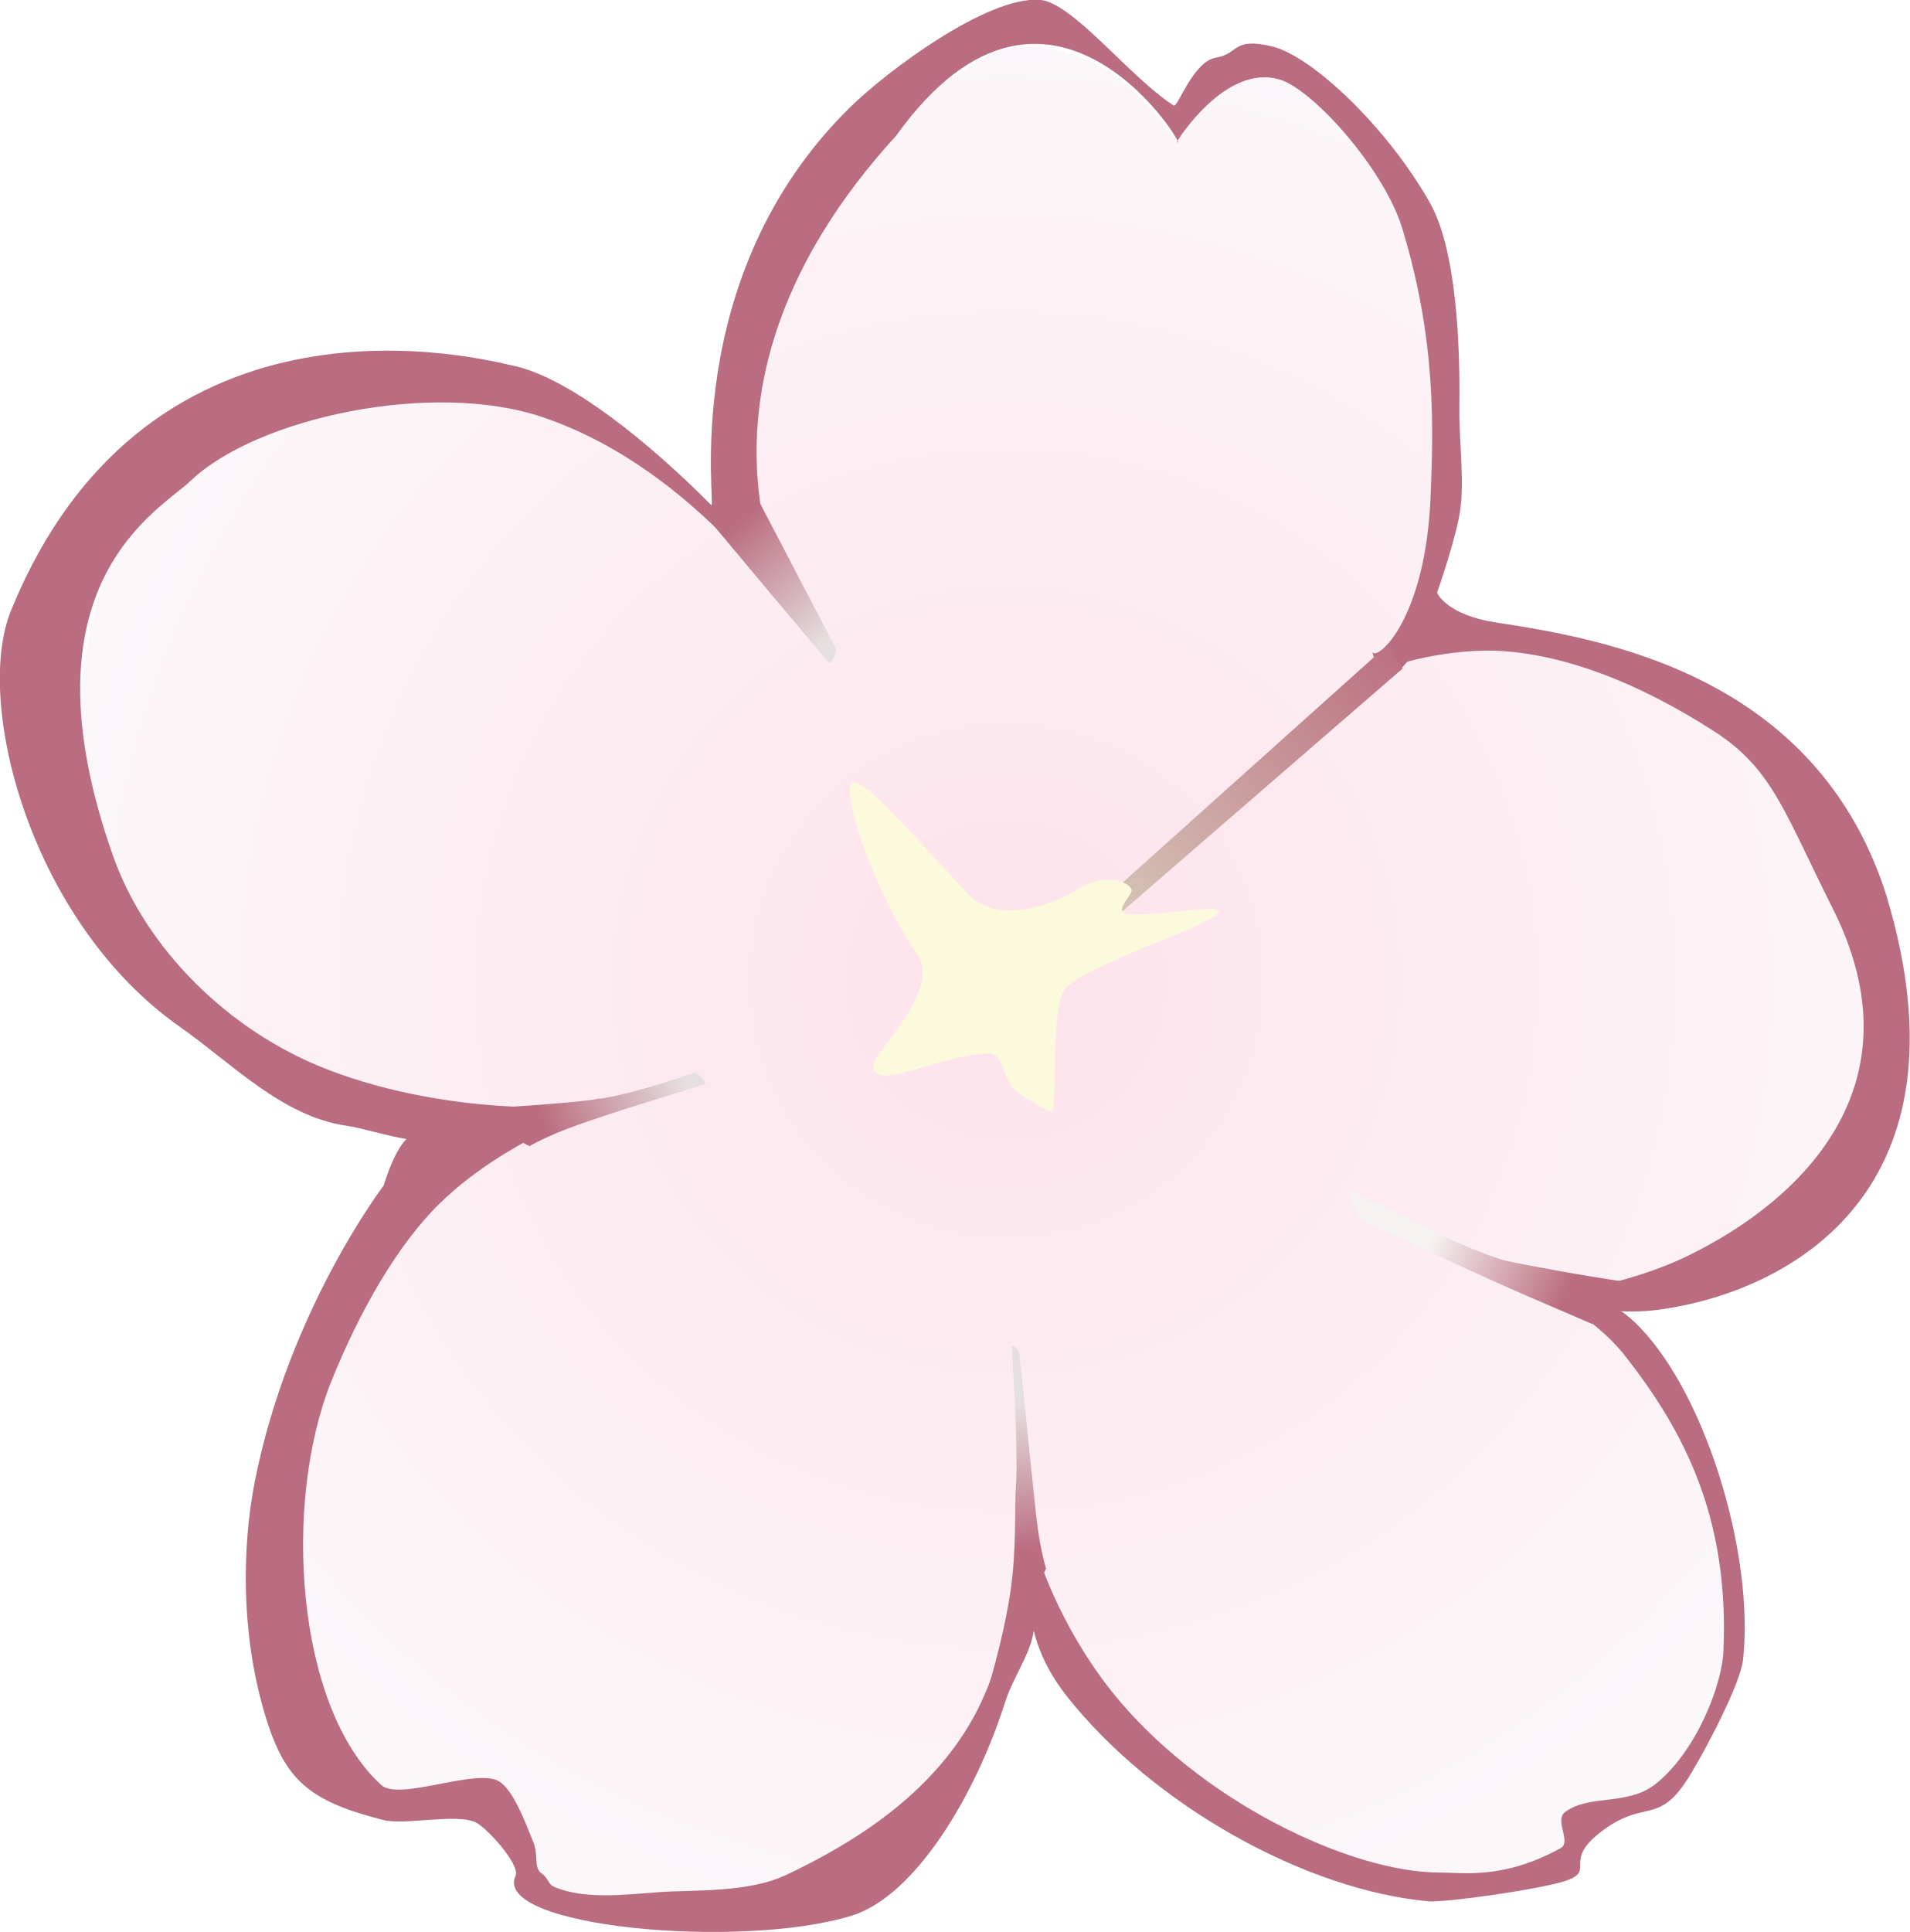
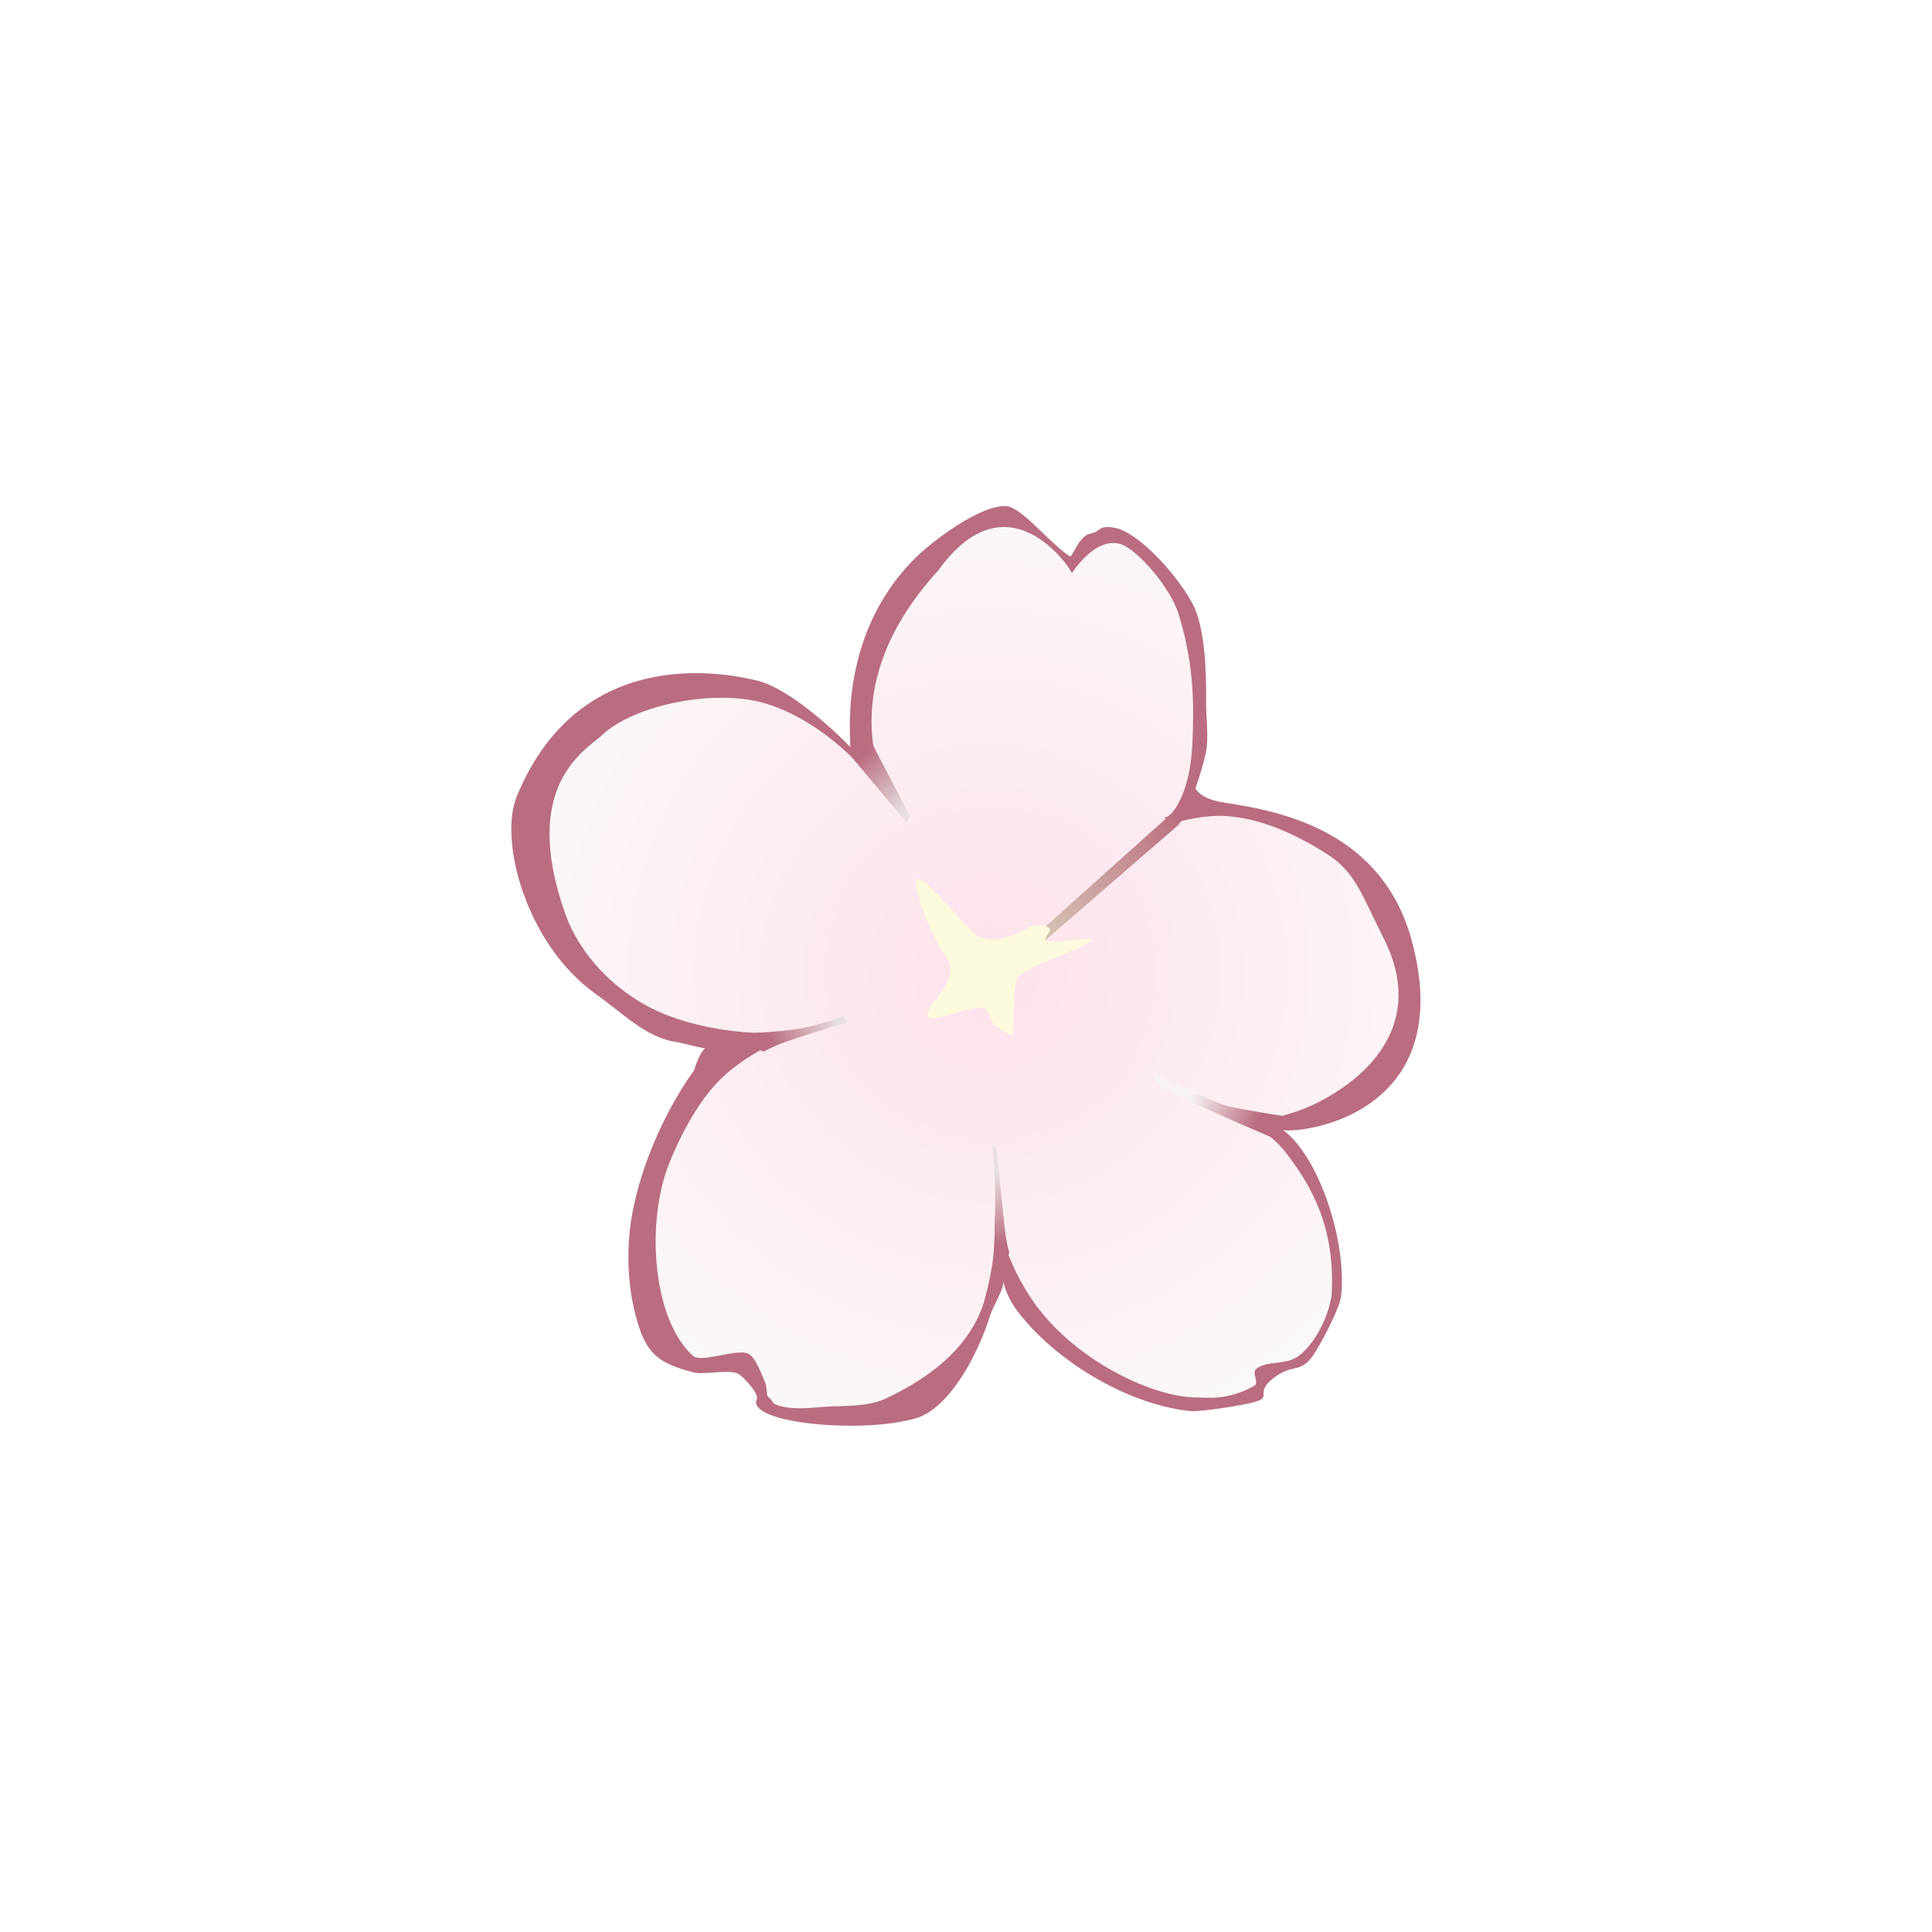
- <svg xmlns="http://www.w3.org/2000/svg" version="1.1" width="12.079" height="12.216" viewBox="0,0,12.079,12.216">
+ <svg xmlns="http://www.w3.org/2000/svg" version="1.1" width="25.667" height="25.667" viewBox="0,0,25.667,25.667">
  <defs>
    <radialGradient cx="240.325" cy="180.092" r="7.308" gradientUnits="userSpaceOnUse" id="color-1">
      <stop offset="0" stop-color="#fde2eb" />
      <stop offset="1" stop-color="#fbfbfc" />
    </radialGradient>
    <linearGradient x1="242.878" y1="177.97" x2="240.94" y2="179.655" gradientUnits="userSpaceOnUse" id="color-2">
      <stop offset="0" stop-color="#ba6d80" />
      <stop offset="1" stop-color="#d6c6b7" />
    </linearGradient>
    <linearGradient x1="238.621" y1="177.21" x2="239.225" y2="177.902" gradientUnits="userSpaceOnUse" id="color-3">
      <stop offset="0" stop-color="#ba6d80" />
      <stop offset="1" stop-color="#e5dfdf" />
    </linearGradient>
    <linearGradient x1="237.396" y1="180.986" x2="238.257" y2="180.664" gradientUnits="userSpaceOnUse" id="color-4">
      <stop offset="0" stop-color="#ba6d80" />
      <stop offset="1" stop-color="#e5dfdf" />
    </linearGradient>
    <linearGradient x1="240.447" y1="183.69" x2="240.328" y2="182.778" gradientUnits="userSpaceOnUse" id="color-5">
      <stop offset="0" stop-color="#ba6d80" />
      <stop offset="1" stop-color="#e5dfdf" />
    </linearGradient>
    <linearGradient x1="243.856" y1="182.09" x2="243.019" y2="181.71" gradientUnits="userSpaceOnUse" id="color-6">
      <stop offset="0" stop-color="#ba6d80" />
      <stop offset="1" stop-color="#f6f3f2" />
    </linearGradient>
  </defs>
-   <g transform="translate(-233.9606,-173.892)">
+   <g transform="translate(-227.1667,-167.1667)">
    <g stroke="none" stroke-width="0" stroke-miterlimit="10">
      <path d="M234.429,179.15c0,-1.987 0.439,-2.563 2.135,-2.766c0.817,-0.098 2.085,0.83 2.085,0.83c0,0 -0.165,-1.004 0.241,-1.84c0.253,-0.522 1.019,-0.949 1.292,-1.114c0.255,-0.154 0.649,-0.034 0.851,0.125c0.22,0.173 0.338,0.363 0.338,0.363c0,0 0.173,-0.418 0.426,-0.409c0.67,0.023 1.052,0.536 1.295,1.222c0.166,0.469 -0.169,2.174 -0.044,2.243c0.225,0.125 0.67,0.109 0.964,0.198c1.555,0.468 1.827,1.279 1.827,2.678c0,0.971 -1.203,1.305 -1.713,1.512c-0.112,0.046 0.459,0.587 0.703,1.214c0.19,0.49 0.066,1.056 0.014,1.328c-0.077,0.405 -0.601,0.577 -0.841,0.67c-0.145,0.056 -0.04,0.213 -0.16,0.291c-0.435,0.282 -0.671,0.252 -1.18,0.113c-0.427,-0.117 -1.087,-0.437 -1.612,-0.902c-0.255,-0.226 -0.607,-0.801 -0.607,-0.801c0,0 -0.734,1.736 -1.118,1.732c-0.557,-0.005 -0.89,0.262 -1.403,0.155c-0.47,-0.098 -0.747,-0.306 -0.883,-0.678c-0.108,-0.297 -0.53,0.202 -0.719,-0.044c-0.363,-0.471 -0.726,-1.641 -0.454,-2.687c0.099,-0.38 0.49,-0.831 0.727,-1.132c0.117,-0.149 0.263,-0.218 0.185,-0.311c-0.223,-0.268 -0.712,-0.335 -1.036,-0.496c-0.716,-0.356 -1.313,-0.717 -1.313,-1.493z" fill="url(#color-1)" />
      <path d="M238.982,177.752c0,0.105 -0.575,-0.879 -1.592,-1.223c-0.69,-0.233 -1.803,0.001 -2.226,0.405c-0.197,0.188 -1.098,0.651 -0.487,2.374c0.205,0.578 0.723,1.1 1.346,1.343c0.809,0.316 1.731,0.253 1.731,0.191c0,-0.037 -0.49,0.262 -1.15,0.259c-0.11,-0 -0.342,-0.075 -0.452,-0.091c-0.408,-0.058 -0.733,-0.401 -1.052,-0.624c-0.948,-0.664 -1.306,-2.054 -1.07,-2.633c0.881,-2.159 3.008,-1.584 3.179,-1.548c0.356,0.076 0.868,0.495 1.25,0.881c0.034,0.034 -0.217,-1.441 0.877,-2.515c0.242,-0.237 0.872,-0.704 1.2,-0.68c0.208,0.015 0.569,0.49 0.847,0.668c0.027,0.017 0.12,-0.279 0.27,-0.303c0.142,-0.023 0.101,-0.13 0.35,-0.071c0.258,0.06 0.74,0.524 1.002,0.992c0.167,0.299 0.19,0.893 0.185,1.296c-0.003,0.229 0.039,0.484 -0.003,0.693c-0.021,0.106 -0.075,0.292 -0.137,0.47c-0.004,0.012 0.071,0.145 0.366,0.191c0.689,0.105 2.035,0.333 2.476,1.732c0.556,1.854 -0.598,2.485 -1.403,2.609c-0.472,0.073 -0.709,-0.117 -0.717,-0.101c-0.006,0.014 0.466,-0.042 0.862,-0.234c0.713,-0.347 1.482,-1.075 0.917,-2.197c-0.305,-0.606 -0.379,-0.88 -0.747,-1.118c-0.482,-0.311 -0.937,-0.481 -1.337,-0.509c-0.288,-0.021 -0.606,0.064 -0.609,0.069c-0.15,0.197 -0.225,-0.074 -0.217,-0.061c0.032,0.051 0.336,-0.208 0.367,-0.988c0.017,-0.422 0.038,-0.982 -0.18,-1.695c-0.114,-0.373 -0.562,-0.875 -0.774,-0.939c-0.344,-0.104 -0.651,0.391 -0.65,0.393c0.101,0.112 -0.785,-1.419 -1.776,-0.038c-1.484,1.623 -0.648,2.972 -0.648,3.002z" fill="#ba6d80" />
      <path d="M237.712,180.915c0,0 -0.938,0.086 -1.143,0.155c-0.1,0.034 -0.182,0.318 -0.182,0.318c0,0 -0.601,0.787 -0.815,1.872c-0.082,0.419 -0.087,0.959 0.06,1.459c0.127,0.433 0.283,0.561 0.753,0.681c0.133,0.034 0.449,-0.041 0.578,0.012c0.071,0.029 0.29,0.271 0.258,0.341c-0.15,0.324 1.423,0.468 2.125,0.252c0.4,-0.123 0.782,-0.755 0.972,-1.353c0.047,-0.146 0.15,-0.29 0.176,-0.425c0.079,-0.406 -0.019,-0.801 -0.035,-0.709c-0.041,0.237 -0.124,0.853 -0.353,1.253c-0.264,0.462 -0.72,0.762 -1.173,0.976c-0.243,0.115 -0.586,0.093 -0.803,0.109c-0.23,0.017 -0.472,0.046 -0.659,-0.031c-0.051,-0.021 -0.034,-0.05 -0.087,-0.089c-0.049,-0.035 -0.017,-0.11 -0.05,-0.195c-0.056,-0.139 -0.127,-0.327 -0.215,-0.384c-0.14,-0.091 -0.633,0.127 -0.748,0.021c-0.542,-0.495 -0.623,-1.788 -0.315,-2.552c0.18,-0.447 0.421,-0.869 0.692,-1.131c0.392,-0.381 0.963,-0.582 0.963,-0.582z" fill="#ba6d80" />
      <path d="M243.678,182.051c0,-0.003 0.343,0.137 0.563,0.418c0.368,0.471 0.656,1.014 0.619,1.862c-0.01,0.228 -0.181,0.648 -0.433,0.844c-0.177,0.137 -0.416,0.06 -0.569,0.175c-0.069,0.052 0.043,0.189 -0.028,0.228c-0.362,0.199 -0.614,0.154 -0.765,0.154c-0.563,0 -1.524,-0.453 -2.076,-1.148c-0.345,-0.436 -0.47,-0.879 -0.47,-0.874c0,0.005 -0.189,0.431 0.189,0.908c0.55,0.695 1.518,1.228 2.289,1.296c0.099,0.009 0.707,-0.076 0.866,-0.13c0.198,-0.067 -0.036,-0.122 0.242,-0.324c0.266,-0.193 0.348,-0.021 0.545,-0.346c0.107,-0.176 0.317,-0.577 0.334,-0.728c0.074,-0.674 -0.248,-1.726 -0.692,-2.14c-0.278,-0.259 -0.614,-0.194 -0.614,-0.196z" fill="#ba6d80" />
      <path d="M240.824,179.684l1.91,-1.712l0.098,0.146l-1.883,1.631z" fill="url(#color-2)" />
      <path d="M239.199,178.076c-0.027,-0.025 -0.753,-0.895 -0.753,-0.895l0.322,-0.105l0.482,0.922c0,0 -0.025,0.104 -0.052,0.078z" fill="url(#color-3)" />
      <path d="M238.411,180.749c-0.02,0.01 -0.48,0.144 -0.795,0.255c-0.193,0.068 -0.307,0.135 -0.307,0.135l-0.445,-0.23c0,0 0.644,-0.031 0.899,-0.071c0.241,-0.038 0.593,-0.165 0.593,-0.165c0,0 0.088,0.06 0.055,0.076z" fill="url(#color-4)" />
      <path d="M240.406,182.445c0.005,0.022 0.072,0.703 0.108,1.035c0.022,0.204 0.062,0.33 0.062,0.33l-0.38,0.8c0,0 0.105,-0.325 0.154,-0.649c0.041,-0.268 0.026,-0.545 0.035,-0.662c0.018,-0.243 -0.026,-0.899 -0.026,-0.899c0,0 0.038,0.009 0.046,0.045z" fill="url(#color-5)" />
      <path d="M242.486,181.414c0,0 0.763,0.395 1.001,0.45c0.114,0.026 0.483,0.094 0.752,0.133c0.324,0.048 -0.211,0.266 -0.211,0.266c0,0 -0.204,-0.089 -0.392,-0.169c-0.307,-0.132 -1.047,-0.476 -1.067,-0.487c-0.032,-0.018 -0.083,-0.192 -0.083,-0.192z" fill="url(#color-6)" />
      <path d="M241.118,179.522c0,0.036 -0.129,0.142 -0.013,0.151c0.178,0.013 0.621,-0.076 0.559,-0.006c-0.08,0.091 -0.902,0.349 -0.976,0.491c-0.091,0.176 -0.03,0.763 -0.083,0.763c-0.015,0 -0.204,-0.109 -0.237,-0.147c-0.065,-0.074 -0.064,-0.223 -0.155,-0.221c-0.317,0.008 -0.73,0.251 -0.73,0.077c0,-0.085 0.433,-0.474 0.279,-0.701c-0.301,-0.445 -0.499,-1.089 -0.401,-1.089c0.088,0 0.342,0.299 0.726,0.708c0.157,0.167 0.459,0.107 0.706,-0.041c0.176,-0.106 0.325,-0.027 0.325,0.016z" fill="#fbfadc" />
+       <path d="M227.167,192.833v-25.667h25.667v25.667z" fill="none" />
    </g>
  </g>
</svg>
